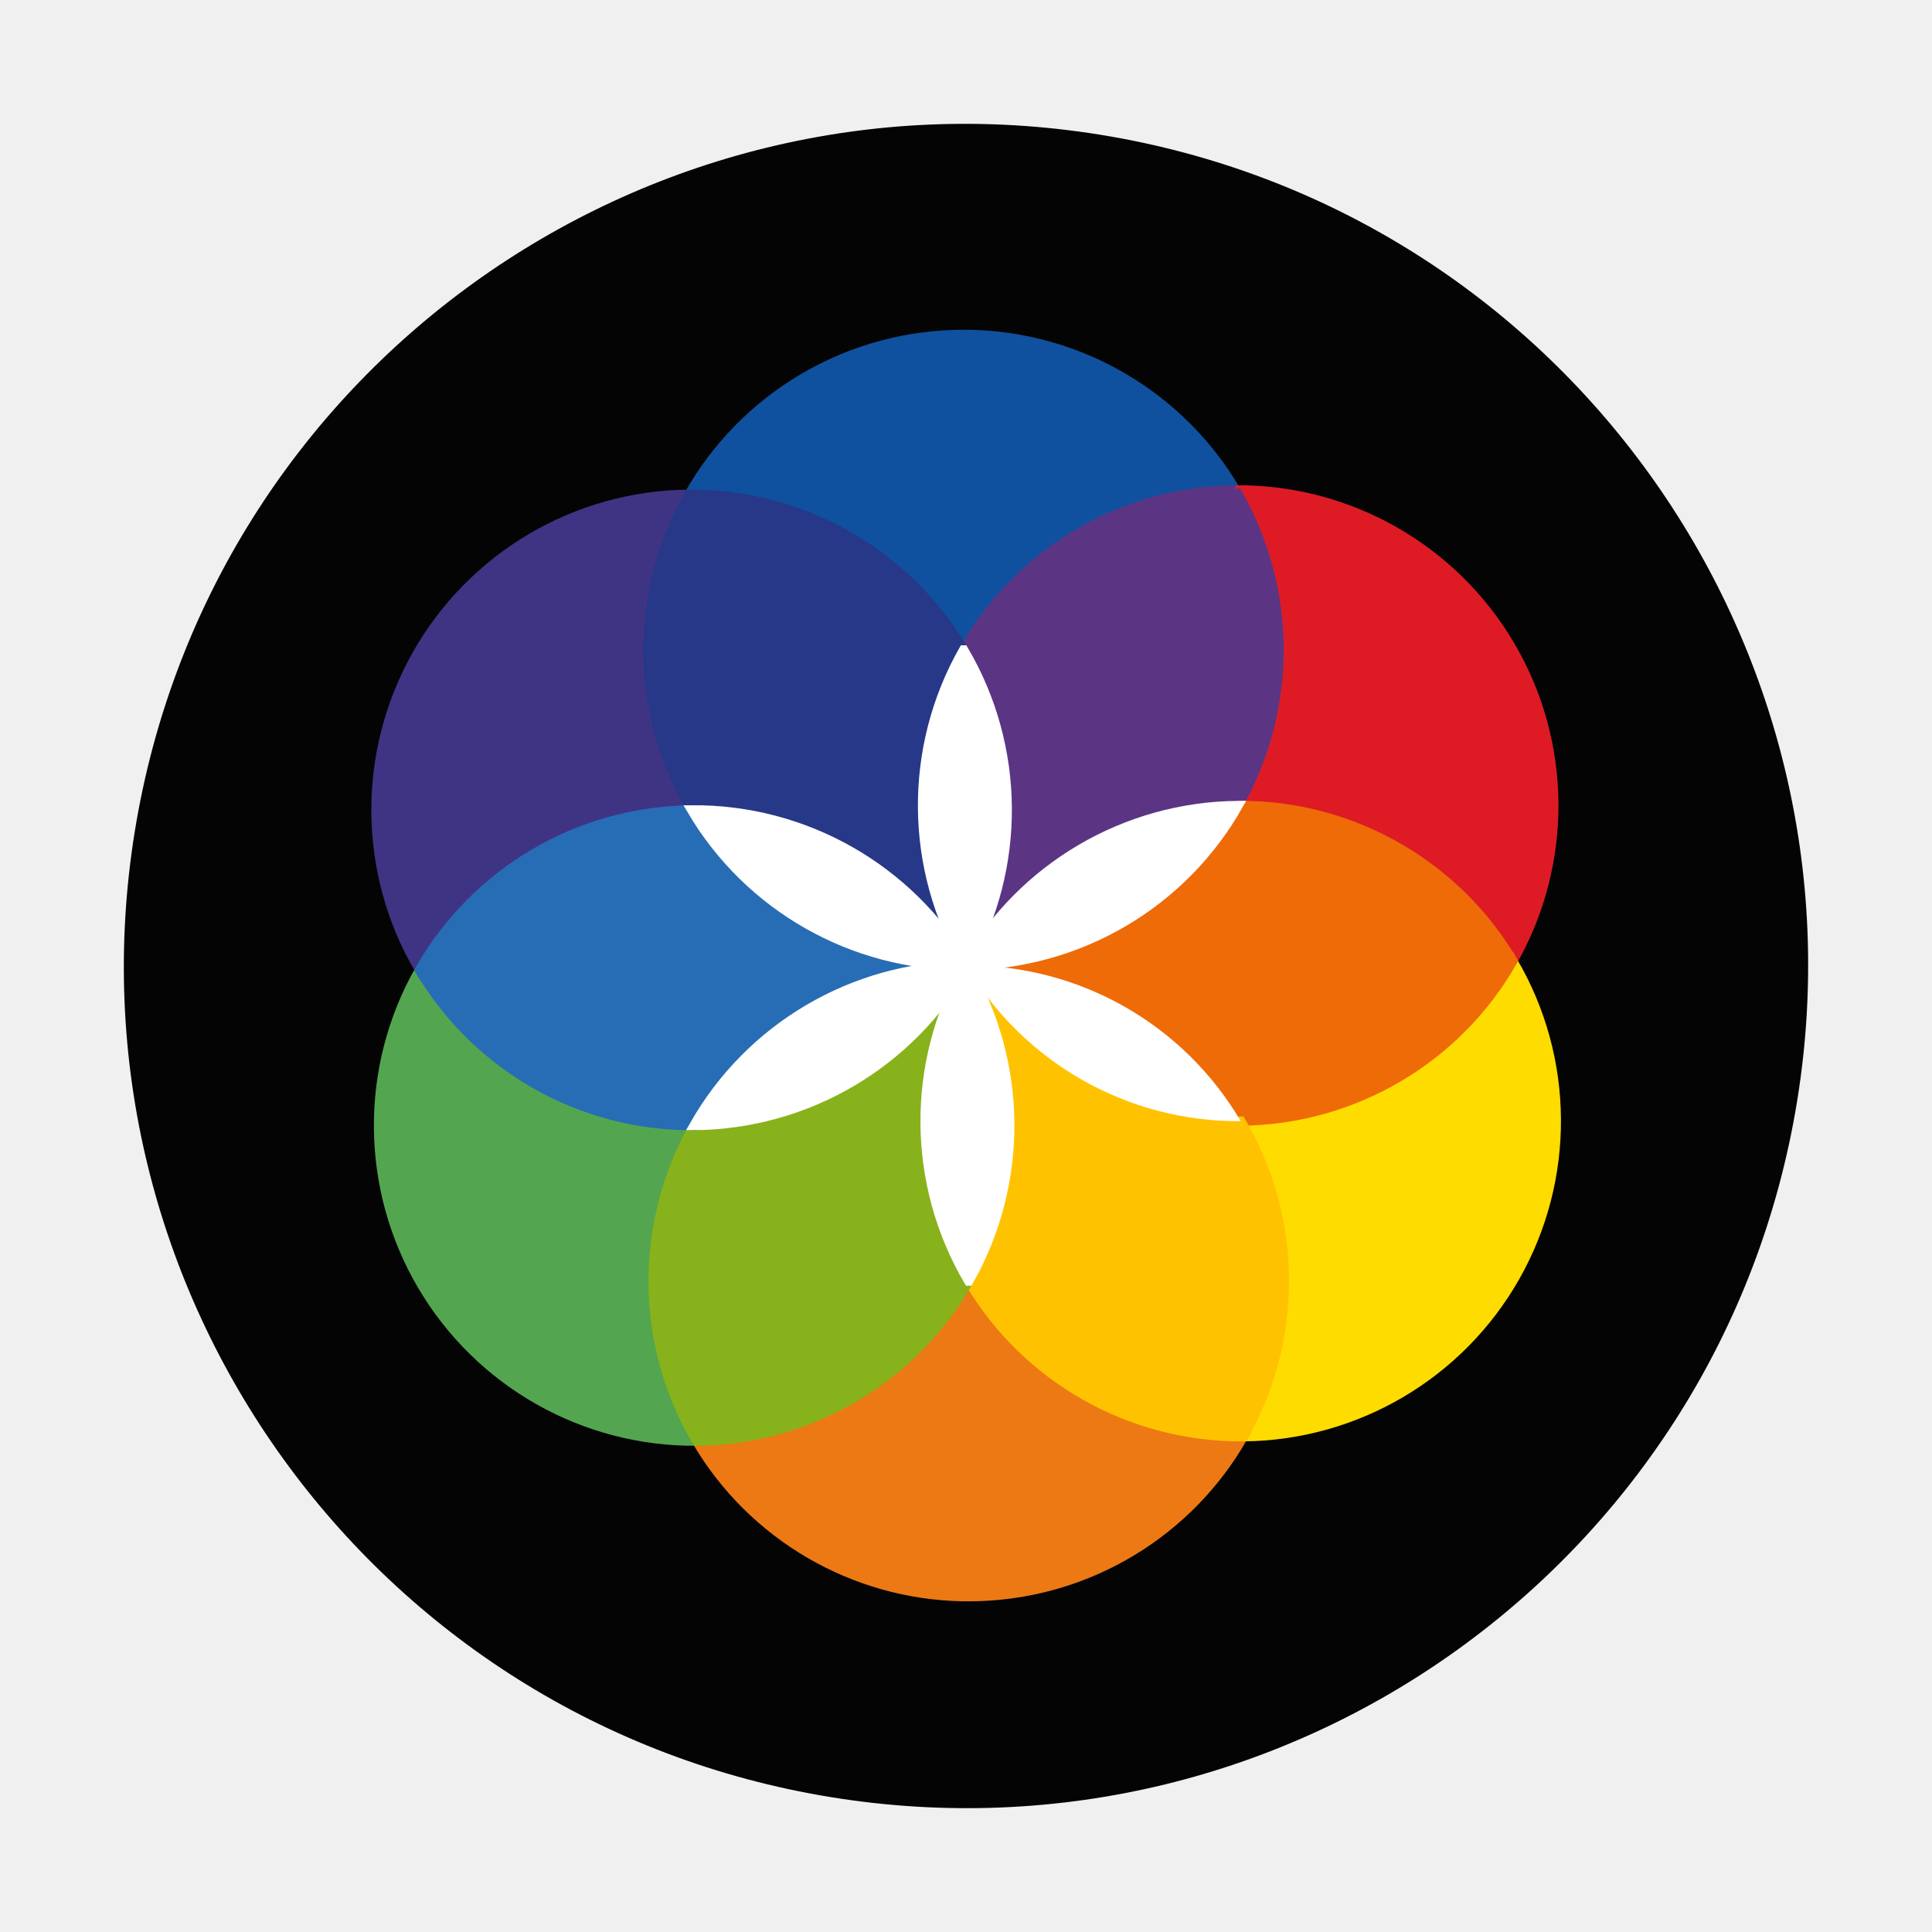
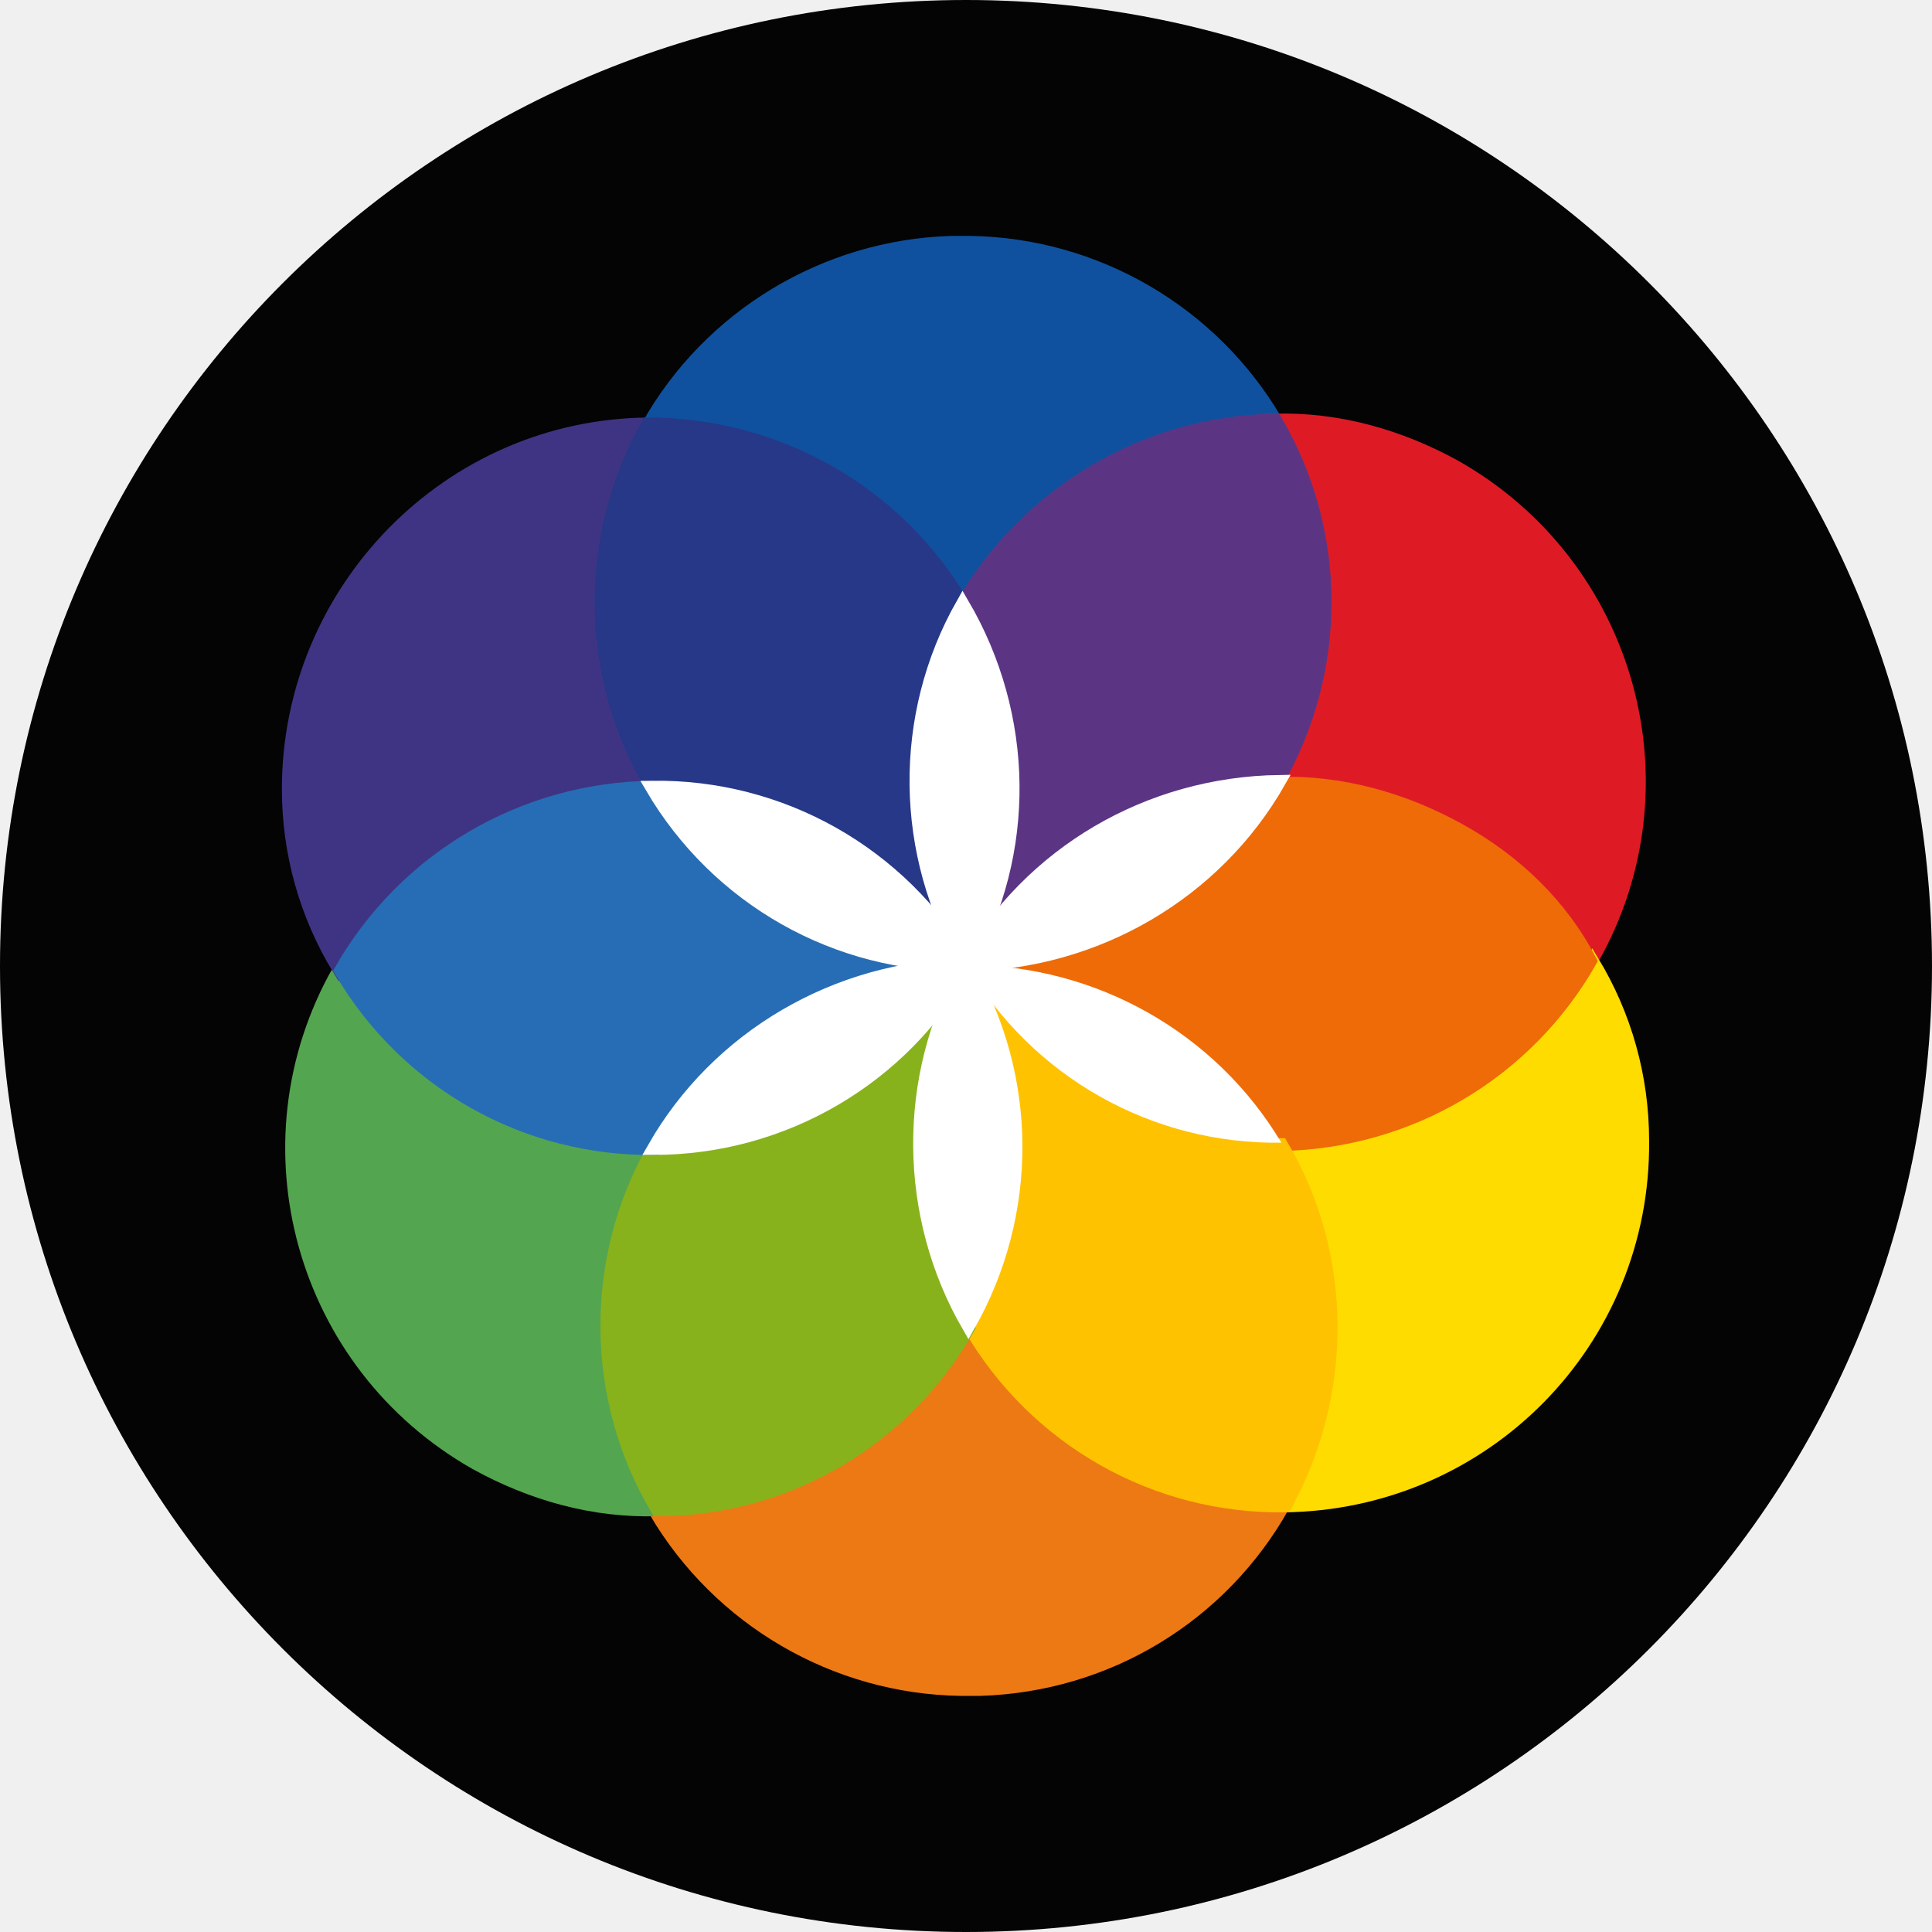
- <svg xmlns="http://www.w3.org/2000/svg" width="138.363" height="138.363" viewBox="0 0 138.363 138.363">
-   <circle cx="60.304" cy="60.304" r="60.304" transform="translate(0 119.053) rotate(-80.787)" fill="#040405" />
+ <svg xmlns="http://www.w3.org/2000/svg" version="1.1" id="Camada_1" x="0px" y="0px" viewBox="0 0 100 100" style="enable-background:new 0 0 100 100;" xml:space="preserve">
+   <style type="text/css">
+ 	.st0{fill:#040405;}
+ 	.st1{fill:#0F519E;stroke:#0F519E;stroke-width:0.667;stroke-miterlimit:10;}
+ 	.st2{fill:#DE1B25;stroke:#DE1B25;stroke-width:0.667;stroke-miterlimit:10;}
+ 	.st3{fill:#5B3584;stroke:#5B3584;stroke-width:0.667;stroke-miterlimit:10;}
+ 	.st4{fill:#FFDC00;stroke:#FFDC00;stroke-width:0.667;stroke-miterlimit:10;}
+ 	.st5{fill:#EE6B08;stroke:#EE6B08;stroke-width:0.667;stroke-miterlimit:10;}
+ 	.st6{fill:#FFFFFF;stroke:#FFFFFF;stroke-width:0.667;stroke-miterlimit:10;}
+ 	.st7{fill:#ED7914;stroke:#ED7914;stroke-width:0.667;stroke-miterlimit:10;}
+ 	.st8{fill:#FFC200;stroke:#FFC200;stroke-width:0.667;stroke-miterlimit:10;}
+ 	.st9{fill:#FFFFFF;}
+ 	.st10{fill:#54A54F;stroke:#54A54F;stroke-width:0.667;stroke-miterlimit:10;}
+ 	.st11{fill:#88B21B;stroke:#88B21B;stroke-width:0.667;stroke-miterlimit:10;}
+ 	.st12{fill:#3F3483;stroke:#3F3483;stroke-width:0.667;stroke-miterlimit:10;}
+ 	.st13{fill:#263887;stroke:#263887;stroke-width:0.667;stroke-miterlimit:10;}
+ 	.st14{fill:#276DB5;stroke:#276DB5;stroke-width:0.667;stroke-miterlimit:10;}
+ </style>
+   <circle class="st0" cx="50" cy="50" r="50" />
  <g transform="translate(26.924 23.945)">
-     <path d="M1382.543,122.655c.194,0,.388-.011.583-.012C1382.931,122.644,1382.737,122.648,1382.543,122.655Z" transform="translate(-1341.221 -122.642)" fill="#040405" />
-     <path d="M1385.008,356.556c-.2,0-.389,0-.584,0Q1384.715,356.559,1385.008,356.556Z" transform="translate(-1342.375 -266.154)" fill="#040405" />
-     <path d="M1333.638,134.1a22.626,22.626,0,0,1,19.665,11.14,22.624,22.624,0,0,1,19.484-11.455,22.592,22.592,0,0,0-19.082-11.137q-.291-.005-.584,0c-.195,0-.389.008-.583.012A22.593,22.593,0,0,0,1333.638,134.1Z" transform="translate(-1311.217 -122.641)" fill="#0f519e" stroke="#0f519e" stroke-miterlimit="10" stroke-width="0.667" />
-     <path d="M1435.123,174.066a22.624,22.624,0,0,1,19.662,11.146,22.607,22.607,0,0,0-19.847-33.747,22.624,22.624,0,0,1,.186,22.6Z" transform="translate(-1373.367 -140.325)" fill="#de1b25" stroke="#de1b25" stroke-miterlimit="10" stroke-width="0.667" />
-     <path d="M1404.006,151.466a22.625,22.625,0,0,0-19.484,11.455l0,.007a22.592,22.592,0,0,1,.178,22.6,22.592,22.592,0,0,1,19.484-11.461h0a22.624,22.624,0,0,0-.186-22.6Z" transform="translate(-1342.436 -140.326)" fill="#5b3584" stroke="#5b3584" stroke-miterlimit="10" stroke-width="0.667" />
-     <path d="M1447.158,247.125a22.492,22.492,0,0,1-11.27,3.122,22.624,22.624,0,0,1,.178,22.6,22.608,22.608,0,0,0,19.3-34.062A22.489,22.489,0,0,1,1447.158,247.125Z" transform="translate(-1373.95 -193.899)" fill="#ffdc00" stroke="#ffdc00" stroke-miterlimit="10" stroke-width="0.667" />
-     <path d="M1415.8,212.885a22.5,22.5,0,0,0-11.319-2.94l0,0a22.592,22.592,0,0,1-19.485,11.458,22.591,22.591,0,0,1,19.667,11.143l0,0a22.627,22.627,0,0,0,19.48-11.461A22.5,22.5,0,0,0,1415.8,212.885Z" transform="translate(-1342.725 -176.204)" fill="#ee6b08" stroke="#ee6b08" stroke-miterlimit="10" stroke-width="0.667" />
-     <path d="M1435.411,209.946h0l0,0Z" transform="translate(-1373.656 -176.205)" fill="#040405" />
-     <path d="M1384.993,221.407a22.592,22.592,0,0,0,19.485-11.458l0,0A22.593,22.593,0,0,0,1384.993,221.407Z" transform="translate(-1342.725 -176.205)" fill="#fff" stroke="#fff" stroke-miterlimit="10" stroke-width="0.667" />
-     <path d="M1374.2,309.237a22.624,22.624,0,0,1-19.665-11.14,22.625,22.625,0,0,1-19.483,11.454,22.592,22.592,0,0,0,19.082,11.138c.194,0,.388,0,.584,0s.389-.005.584-.012A22.593,22.593,0,0,0,1374.2,309.237Z" transform="translate(-1312.083 -230.288)" fill="#ed7914" stroke="#ed7914" stroke-miterlimit="10" stroke-width="0.667" />
-     <path d="M1404.662,250.747h0a22.593,22.593,0,0,1-19.665-11.146,22.592,22.592,0,0,1,.185,22.6l0,.006a22.623,22.623,0,0,0,19.665,11.14,22.624,22.624,0,0,0-.178-22.6Z" transform="translate(-1342.725 -194.399)" fill="#ffc200" stroke="#ffc200" stroke-miterlimit="10" stroke-width="0.667" />
-     <path d="M1435.882,268.437l0,0v0Z" transform="translate(-1373.944 -212.089)" fill="#040405" />
-     <path d="M1384.993,239.6a22.593,22.593,0,0,0,19.665,11.146v0A22.591,22.591,0,0,0,1384.993,239.6Z" transform="translate(-1342.725 -194.398)" fill="#fff" />
-     <path d="M1298.693,251.562a22.626,22.626,0,0,1-19.661-11.146,22.607,22.607,0,0,0,19.847,33.746,22.624,22.624,0,0,1-.186-22.6Z" transform="translate(-1275.911 -194.899)" fill="#54a54f" stroke="#54a54f" stroke-miterlimit="10" stroke-width="0.667" />
-     <path d="M1349.58,262.2a22.593,22.593,0,0,1-.178-22.6,22.591,22.591,0,0,1-19.484,11.461h0a22.625,22.625,0,0,0,.186,22.6,22.625,22.625,0,0,0,19.483-11.454Z" transform="translate(-1307.133 -194.399)" fill="#88b21b" stroke="#88b21b" stroke-miterlimit="10" stroke-width="0.667" />
-     <path d="M1385.458,298.081h0l0,.006,0-.006Z" transform="translate(-1343.008 -230.279)" fill="#040405" />
-     <path d="M1380.324,239.6a22.593,22.593,0,0,0,.178,22.6h.007A22.593,22.593,0,0,0,1380.324,239.6Z" transform="translate(-1338.055 -194.399)" fill="#fff" stroke="#fff" stroke-miterlimit="10" stroke-width="0.667" />
-     <path d="M1286.952,178a22.493,22.493,0,0,1,11.27-3.122,22.627,22.627,0,0,1-.178-22.6,22.607,22.607,0,0,0-19.3,34.062A22.49,22.49,0,0,1,1286.952,178Z" transform="translate(-1275.623 -140.826)" fill="#3f3483" stroke="#3f3483" stroke-miterlimit="10" stroke-width="0.667" />
-     <path d="M1348.639,163.426l0-.007a22.626,22.626,0,0,0-19.665-11.14,22.627,22.627,0,0,0,.178,22.6h0a22.591,22.591,0,0,1,19.665,11.146A22.593,22.593,0,0,1,1348.639,163.426Z" transform="translate(-1306.556 -140.824)" fill="#263887" stroke="#263887" stroke-miterlimit="10" stroke-width="0.667" />
-     <path d="M1384.517,181.112h0l0-.007,0,.007Z" transform="translate(-1342.43 -158.51)" fill="#040405" />
-     <path d="M1379.85,181.122a22.592,22.592,0,0,0,.186,22.6,22.592,22.592,0,0,0-.178-22.6h-.007Z" transform="translate(-1337.767 -158.521)" fill="#fff" stroke="#fff" stroke-miterlimit="10" stroke-width="0.667" />
-     <path d="M1303.177,210.764l0,0a22.625,22.625,0,0,0-19.48,11.461,22.625,22.625,0,0,0,19.661,11.146l0,0a22.591,22.591,0,0,1,19.485-11.458A22.592,22.592,0,0,1,1303.177,210.764Z" transform="translate(-1280.575 -176.705)" fill="#276db5" stroke="#276db5" stroke-miterlimit="10" stroke-width="0.667" />
-     <path d="M1334.1,210.761l0,0,0,0Z" transform="translate(-1311.5 -176.705)" fill="#040405" />
-     <path d="M1353.771,221.906a22.591,22.591,0,0,0-19.665-11.146l0,0A22.592,22.592,0,0,0,1353.771,221.906Z" transform="translate(-1311.503 -176.704)" fill="#fff" stroke="#fff" stroke-miterlimit="10" stroke-width="0.667" />
-     <path d="M1334.569,269.252h0l0,0Z" transform="translate(-1311.788 -212.589)" fill="#040405" />
-     <path d="M1354.06,239.6a22.591,22.591,0,0,0-19.485,11.458l0,0A22.591,22.591,0,0,0,1354.06,239.6Z" transform="translate(-1311.792 -194.399)" fill="#fff" stroke="#fff" stroke-miterlimit="10" stroke-width="0.667" />
+     <path class="st0" d="M22.3-11.4c0.2,0,0.3,0,0.5,0C22.6-11.4,22.5-11.4,22.3-11.4z" />
+     <path class="st0" d="M23.4,63.5c-0.2,0-0.3,0-0.5,0C23.1,63.5,23.2,63.5,23.4,63.5z" />
+     <path class="st1" d="M6.6-1.9C13.3-2,19.5,1.5,22.9,7.3c3.3-5.8,9.5-9.4,16.2-9.5c-3.3-5.6-9.3-9.1-15.8-9.2c-0.2,0-0.3,0-0.5,0   c-0.2,0-0.3,0-0.5,0C15.8-11.2,9.8-7.6,6.6-1.9z" />
+     <path class="st2" d="M39.2,16.5c6.7,0,12.9,3.5,16.3,9.2c5.1-9,1.9-20.4-7.1-25.5c-2.9-1.6-6.1-2.5-9.4-2.4   C42.5,3.6,42.5,10.7,39.2,16.5L39.2,16.5z" />
+     <path class="st3" d="M39.1-2.2c-6.7,0.1-12.8,3.7-16.2,9.5v0c3.4,5.8,3.5,12.9,0.1,18.7c3.3-5.8,9.5-9.4,16.2-9.5l0,0   C42.5,10.7,42.5,3.6,39.1-2.2L39.1-2.2z" />
+     <path class="st4" d="M48.7,32.7c-2.8,1.7-6.1,2.6-9.3,2.6c3.4,5.8,3.4,12.9,0.1,18.7c10.4-0.1,18.7-8.5,18.6-18.9   c0-3.3-0.9-6.5-2.6-9.3C53.9,28.6,51.6,31,48.7,32.7z" />
+     <path class="st5" d="M48.6,19c-2.9-1.6-6.1-2.5-9.4-2.4l0,0c-3.3,5.8-9.5,9.4-16.2,9.5c6.7-0.1,12.9,3.5,16.3,9.2l0,0   c6.7-0.1,12.8-3.7,16.1-9.5C53.9,22.9,51.5,20.6,48.6,19z" />
+     <path class="st0" d="M39.2,16.5L39.2,16.5L39.2,16.5z" />
+     <path class="st6" d="M23.1,26c6.7-0.1,12.9-3.7,16.2-9.5l0,0C32.5,16.6,26.4,20.2,23.1,26z" />
+     <path class="st7" d="M39.5,54c-6.7,0.1-12.9-3.5-16.3-9.2c-3.3,5.8-9.5,9.4-16.2,9.5c3.3,5.6,9.3,9.1,15.8,9.2c0.2,0,0.3,0,0.5,0   c0.2,0,0.3,0,0.5,0C30.4,63.3,36.3,59.7,39.5,54z" />
+     <path class="st8" d="M39.4,35.3L39.4,35.3c-6.7,0.1-12.9-3.5-16.3-9.2c3.4,5.8,3.5,12.9,0.2,18.7v0c3.4,5.8,9.6,9.3,16.3,9.2   C42.8,48.2,42.8,41,39.4,35.3L39.4,35.3z" />
+     <path class="st0" d="M39.4,35.3L39.4,35.3L39.4,35.3z" />
+     <path class="st9" d="M23.1,26c3.4,5.8,9.6,9.3,16.3,9.2l0,0C36,29.5,29.8,26,23.1,26z" />
+     <path class="st10" d="M6.9,35.5c-6.7,0-12.9-3.5-16.3-9.2c-5.1,9-1.9,20.4,7.1,25.5c2.9,1.6,6.1,2.5,9.4,2.4   C3.7,48.5,3.6,41.4,6.9,35.5L6.9,35.5z" />
+     <path class="st11" d="M23.2,44.8C19.8,39,19.8,31.8,23.1,26c-3.3,5.8-9.5,9.4-16.2,9.5l0,0c-3.3,5.8-3.2,13,0.2,18.7   C13.8,54.2,19.9,50.6,23.2,44.8L23.2,44.8z" />
+     <path class="st0" d="M23.2,44.8L23.2,44.8L23.2,44.8L23.2,44.8z" />
+     <path class="st6" d="M23.1,26c-3.3,5.8-3.2,13,0.1,18.7h0C26.5,38.9,26.5,31.8,23.1,26z" />
+     <path class="st12" d="M-2.6,19.4c2.8-1.7,6.1-2.6,9.3-2.6C3.4,11,3.3,3.9,6.6-2C-3.7-1.9-12,6.6-12,16.9c0,3.3,0.9,6.5,2.6,9.3   C-7.7,23.4-5.4,21-2.6,19.4z" />
+     <path class="st13" d="M22.9,7.3L22.9,7.3C19.5,1.5,13.3-2,6.6-2C3.3,3.9,3.4,11,6.8,16.8l0,0c6.7-0.1,12.9,3.5,16.3,9.2   C19.7,20.3,19.6,13.1,22.9,7.3z" />
+     <path class="st0" d="M22.9,7.3L22.9,7.3L22.9,7.3L22.9,7.3z" />
+     <path class="st6" d="M22.9,7.3c-3.3,5.8-3.2,13,0.2,18.7C26.4,20.2,26.3,13.1,22.9,7.3L22.9,7.3L22.9,7.3z" />
+     <path class="st14" d="M6.8,16.8L6.8,16.8c-6.7,0.1-12.8,3.7-16.1,9.5c3.4,5.8,9.6,9.3,16.3,9.2l0,0c3.3-5.8,9.5-9.4,16.2-9.5   C16.4,26.1,10.2,22.6,6.8,16.8z" />
+     <path class="st0" d="M6.8,16.8L6.8,16.8L6.8,16.8z" />
+     <path class="st6" d="M23.1,26c-3.4-5.8-9.6-9.3-16.3-9.2l0,0C10.2,22.6,16.4,26.1,23.1,26z" />
+     <path class="st0" d="M6.9,35.5L6.9,35.5L6.9,35.5z" />
+     <path class="st6" d="M23.1,26c-6.7,0.1-12.9,3.7-16.2,9.5l0,0C13.6,35.5,19.8,31.9,23.1,26z" />
  </g>
</svg>
